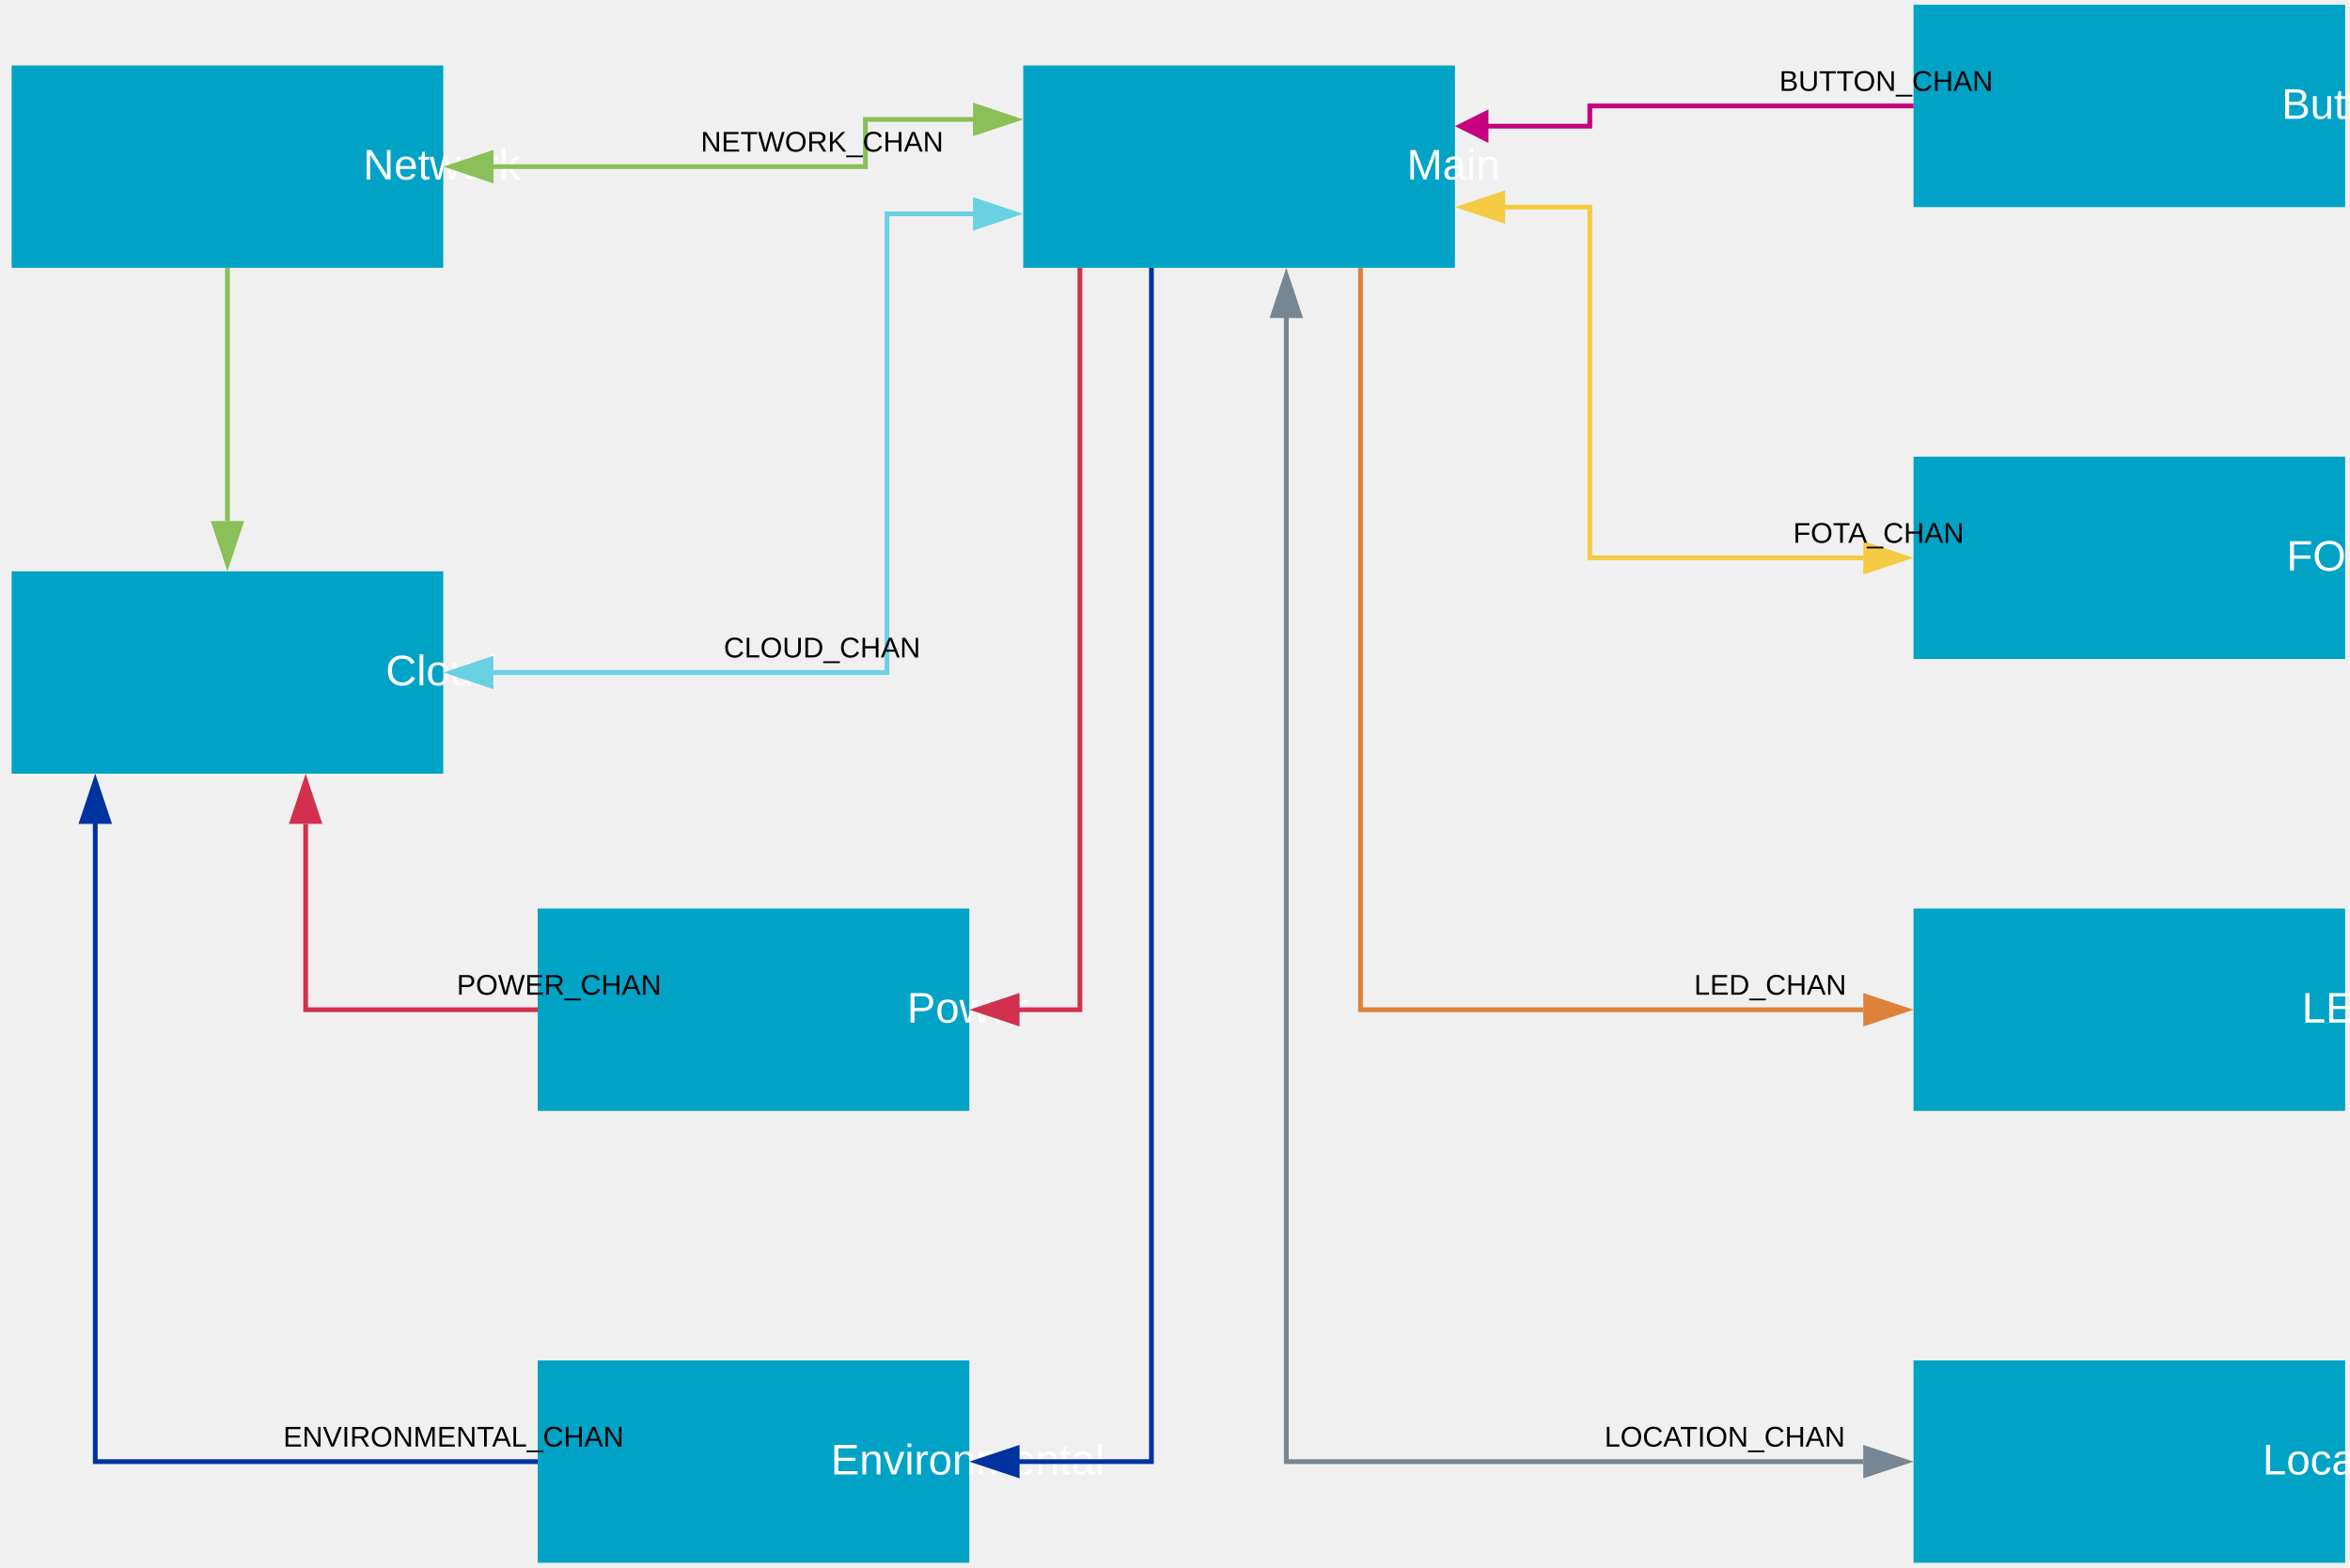
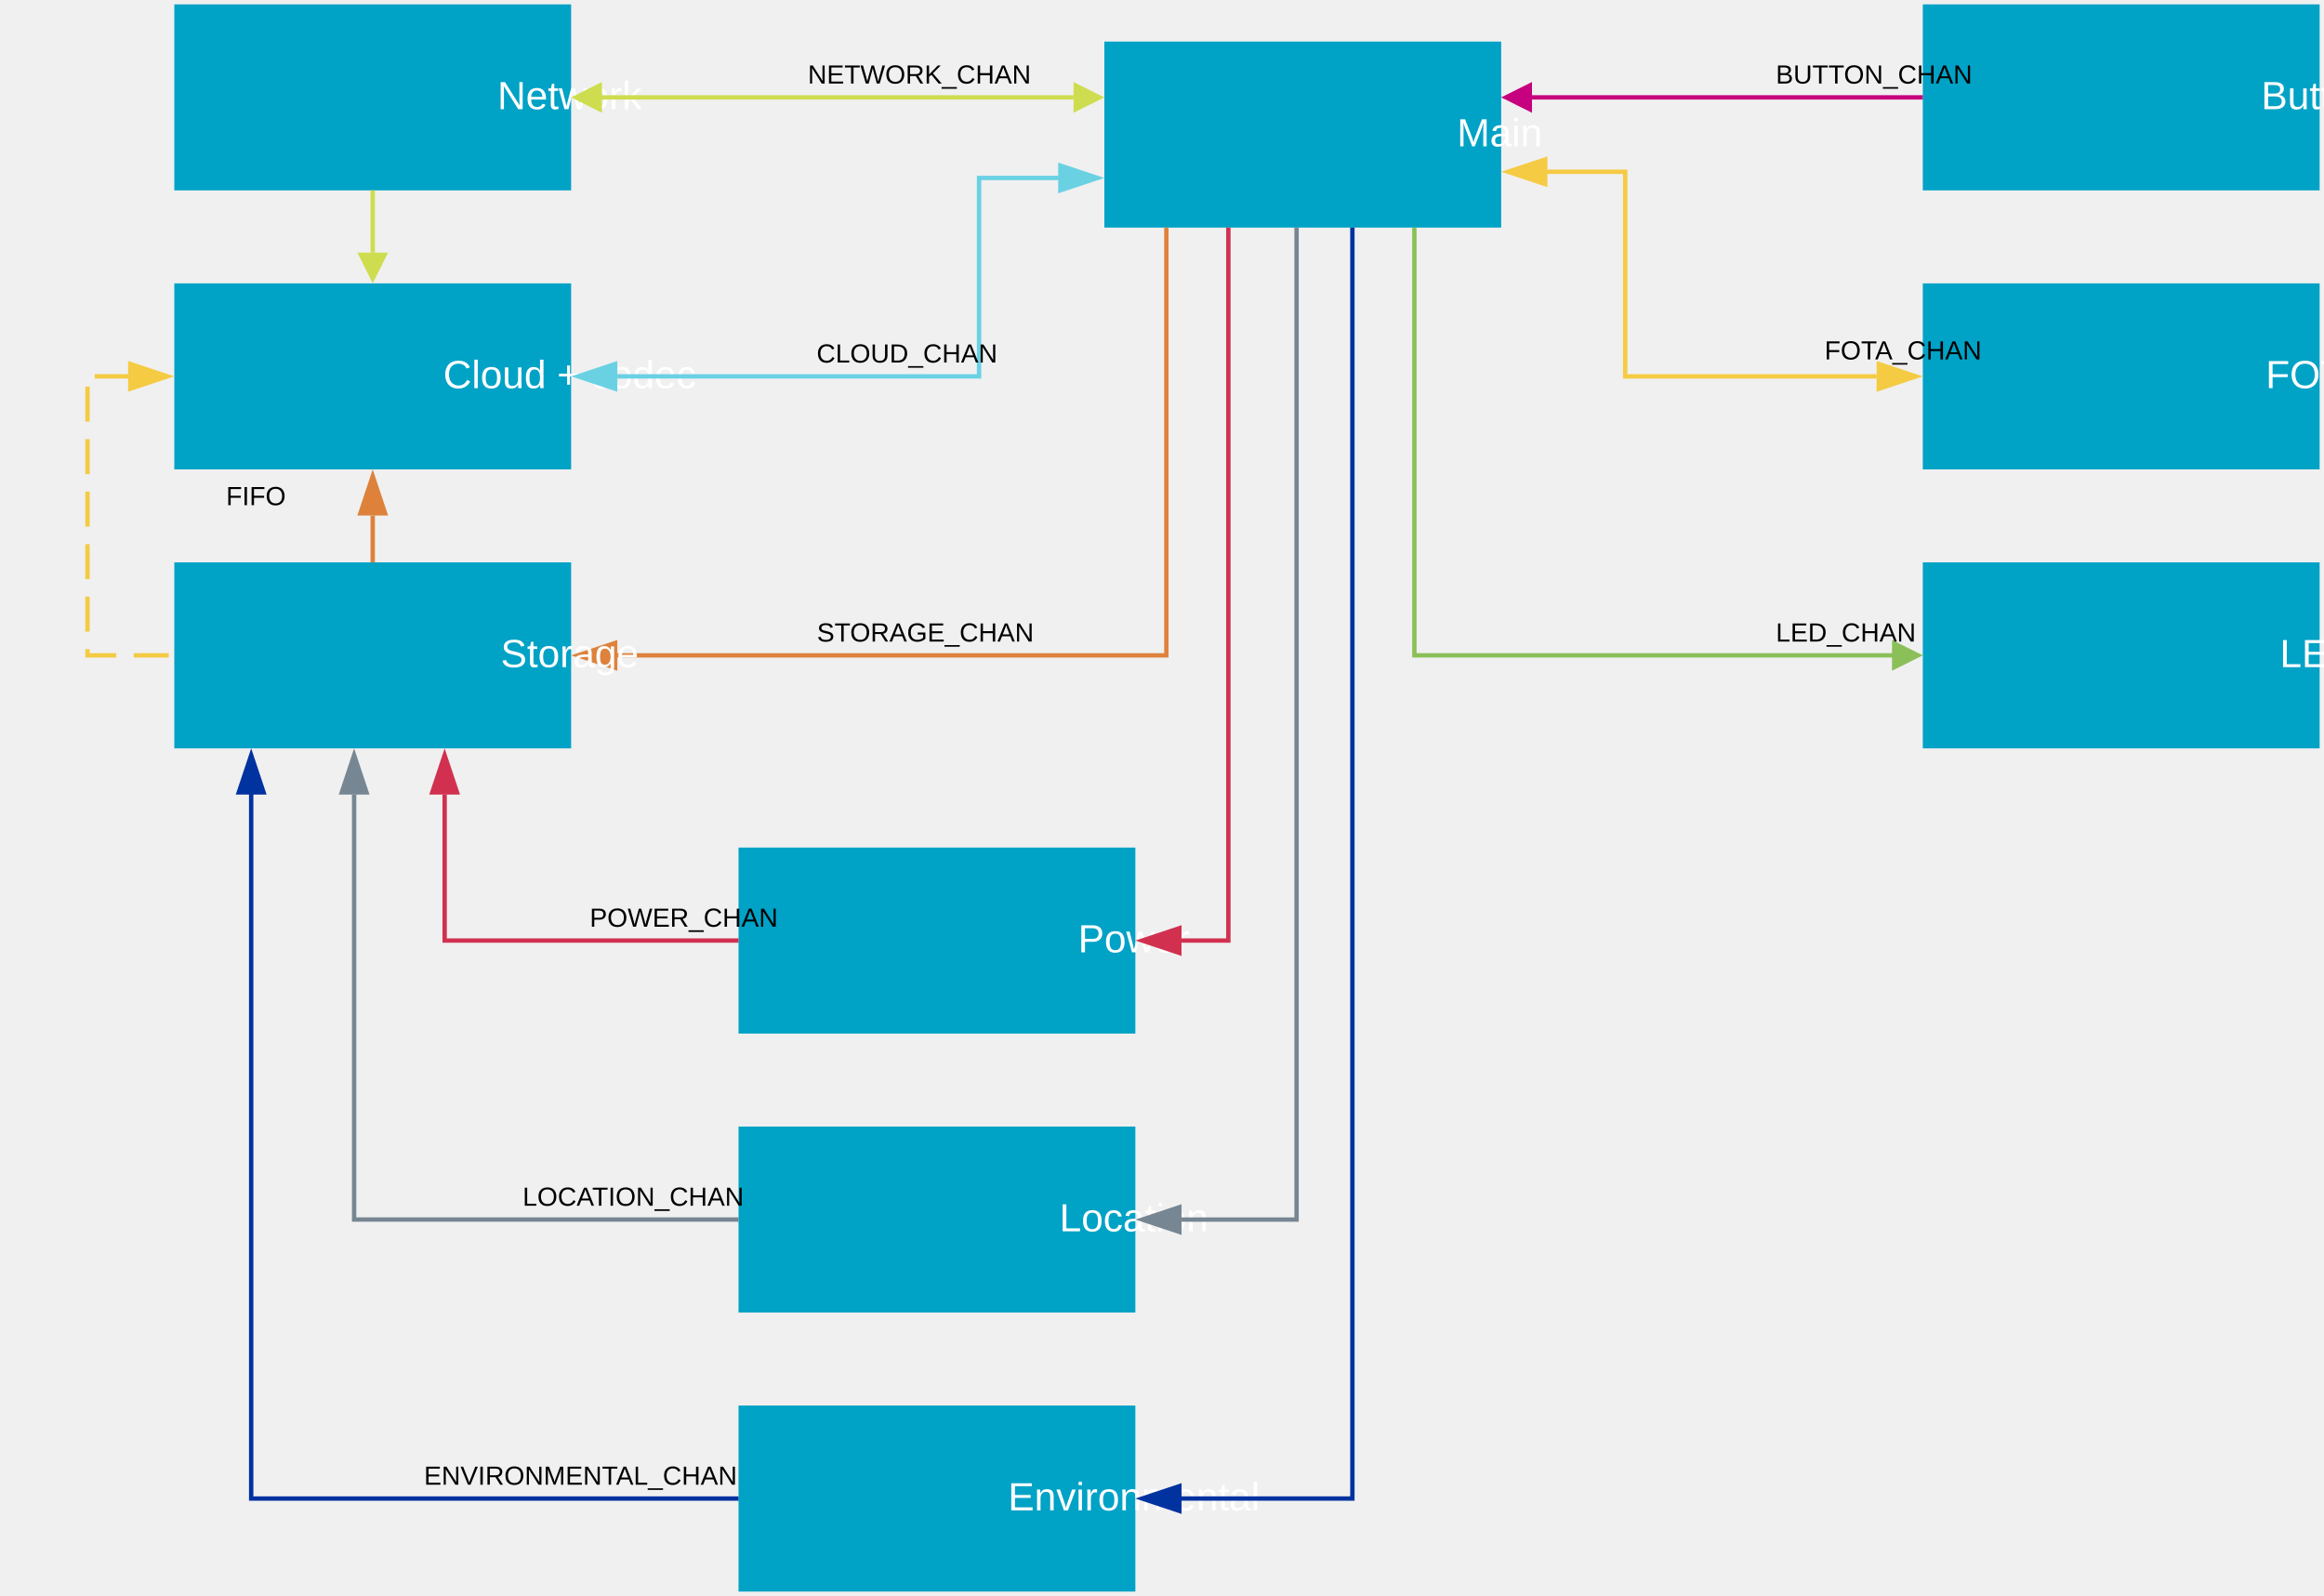
- <svg xmlns="http://www.w3.org/2000/svg" xmlns:ns1="http://schemas.microsoft.com/visio/2003/SVGExtensions/" xmlns:xlink="http://www.w3.org/1999/xlink" width="6.859in" height="4.575in" viewBox="0 0 493.819 329.402" xml:space="preserve" color-interpolation-filters="sRGB" class="st23">
+ <svg xmlns="http://www.w3.org/2000/svg" xmlns:ns1="http://schemas.microsoft.com/visio/2003/SVGExtensions/" xmlns:xlink="http://www.w3.org/1999/xlink" width="7.378in" height="5.067in" viewBox="0 0 531.236 364.835" xml:space="preserve" color-interpolation-filters="sRGB" class="st26">
  <ns1:documentProperties ns1:langID="1035" ns1:viewMarkup="false" />
  <style type="text/css">
	
		.st1 {fill:#00a2c6;stroke:none;stroke-width:1}
		.st2 {fill:#ffffff;font-family:Arial;font-size:0.75em}
- 		.st3 {marker-end:url(#mrkr13-36);marker-start:url(#mrkr13-34);stroke:#8bc058;stroke-linecap:butt;stroke-width:1}
+ 		.st3 {marker-start:url(#mrkr4-33);stroke:#8bc058;stroke-linecap:butt;stroke-width:1}
		.st4 {fill:#8bc058;fill-opacity:1;stroke:#8bc058;stroke-opacity:1;stroke-width:0.284}
- 		.st5 {marker-end:url(#mrkr13-45);marker-start:url(#mrkr13-43);stroke:#6ad1e3;stroke-linecap:butt;stroke-width:1}
+ 		.st5 {marker-end:url(#mrkr13-42);marker-start:url(#mrkr13-40);stroke:#6ad1e3;stroke-linecap:butt;stroke-width:1}
		.st6 {fill:#6ad1e3;fill-opacity:1;stroke:#6ad1e3;stroke-opacity:1;stroke-width:0.284}
- 		.st7 {marker-end:url(#mrkr13-36);stroke:#8bc058;stroke-linecap:butt;stroke-width:1}
- 		.st8 {marker-end:url(#mrkr13-56);stroke:#d1314f;stroke-linecap:butt;stroke-width:1}
- 		.st9 {fill:#d1314f;fill-opacity:1;stroke:#d1314f;stroke-opacity:1;stroke-width:0.284}
- 		.st10 {marker-start:url(#mrkr13-62);stroke:#d1314f;stroke-linecap:butt;stroke-width:1}
- 		.st11 {marker-start:url(#mrkr13-68);stroke:#0032a0;stroke-linecap:butt;stroke-width:1}
- 		.st12 {fill:#0032a0;fill-opacity:1;stroke:#0032a0;stroke-opacity:1;stroke-width:0.284}
- 		.st13 {marker-end:url(#mrkr13-82);marker-start:url(#mrkr13-80);stroke:#768692;stroke-linecap:butt;stroke-width:1}
- 		.st14 {fill:#768692;fill-opacity:1;stroke:#768692;stroke-opacity:1;stroke-width:0.284}
- 		.st15 {marker-end:url(#mrkr13-88);stroke:#de823b;stroke-linecap:butt;stroke-width:1}
- 		.st16 {fill:#de823b;fill-opacity:1;stroke:#de823b;stroke-opacity:1;stroke-width:0.284}
- 		.st17 {marker-end:url(#mrkr13-97);marker-start:url(#mrkr13-95);stroke:#f4cb43;stroke-linecap:butt;stroke-width:1}
- 		.st18 {fill:#f4cb43;fill-opacity:1;stroke:#f4cb43;stroke-opacity:1;stroke-width:0.284}
- 		.st19 {marker-start:url(#mrkr4-103);stroke:#c6007e;stroke-linecap:butt;stroke-width:1}
- 		.st20 {fill:#c6007e;fill-opacity:1;stroke:#c6007e;stroke-opacity:1;stroke-width:0.284}
- 		.st21 {fill:none;stroke:none;stroke-width:1}
- 		.st22 {fill:#000000;font-family:Arial;font-size:0.5em}
- 		.st23 {fill:none;fill-rule:evenodd;font-size:12px;overflow:visible;stroke-linecap:square;stroke-miterlimit:3}
+ 		.st7 {marker-end:url(#mrkr4-48);stroke:#cedd50;stroke-linecap:butt;stroke-width:1}
+ 		.st8 {fill:#cedd50;fill-opacity:1;stroke:#cedd50;stroke-opacity:1;stroke-width:0.284}
+ 		.st9 {marker-end:url(#mrkr13-54);stroke:#d1314f;stroke-linecap:butt;stroke-width:1}
+ 		.st10 {fill:#d1314f;fill-opacity:1;stroke:#d1314f;stroke-opacity:1;stroke-width:0.284}
+ 		.st11 {marker-start:url(#mrkr13-60);stroke:#d1314f;stroke-linecap:butt;stroke-width:1}
+ 		.st12 {marker-start:url(#mrkr13-66);stroke:#0032a0;stroke-linecap:butt;stroke-width:1}
+ 		.st13 {fill:#0032a0;fill-opacity:1;stroke:#0032a0;stroke-opacity:1;stroke-width:0.284}
+ 		.st14 {marker-end:url(#mrkr13-77);stroke:#768692;stroke-linecap:butt;stroke-width:1}
+ 		.st15 {fill:#768692;fill-opacity:1;stroke:#768692;stroke-opacity:1;stroke-width:0.284}
+ 		.st16 {marker-end:url(#mrkr13-83);stroke:#de823b;stroke-linecap:butt;stroke-width:1}
+ 		.st17 {fill:#de823b;fill-opacity:1;stroke:#de823b;stroke-opacity:1;stroke-width:0.284}
+ 		.st18 {marker-end:url(#mrkr13-92);marker-start:url(#mrkr13-90);stroke:#f4cb43;stroke-linecap:butt;stroke-width:1}
+ 		.st19 {fill:#f4cb43;fill-opacity:1;stroke:#f4cb43;stroke-opacity:1;stroke-width:0.284}
+ 		.st20 {marker-start:url(#mrkr4-98);stroke:#c6007e;stroke-linecap:butt;stroke-width:1}
+ 		.st21 {fill:#c6007e;fill-opacity:1;stroke:#c6007e;stroke-opacity:1;stroke-width:0.284}
+ 		.st22 {fill:none;stroke:none;stroke-width:1}
+ 		.st23 {fill:#000000;font-family:Arial;font-size:0.5em}
+ 		.st24 {marker-start:url(#mrkr13-90);stroke:#f4cb43;stroke-dasharray:8,4;stroke-linecap:butt;stroke-width:1}
+ 		.st25 {marker-end:url(#mrkr4-48);marker-start:url(#mrkr4-145);stroke:#cedd50;stroke-linecap:butt;stroke-width:1}
+ 		.st26 {fill:none;fill-rule:evenodd;font-size:12px;overflow:visible;stroke-linecap:square;stroke-miterlimit:3}
	
	</style>
  <defs id="Markers">
+     <g id="lend4">
+       <path d="M 2 1 L 0 0 L 2 -1 L 2 1 " style="stroke:none" />
+     </g>
+     <marker id="mrkr4-33" class="st4" ns1:arrowType="4" ns1:arrowSize="2" ns1:setback="6.68" refX="6.68" orient="auto" markerUnits="strokeWidth" overflow="visible">
+       <use xlink:href="#lend4" transform="scale(3.52) " />
+     </marker>
    <g id="lend13">
      <path d="M 3 1 L 0 0 L 3 -1 L 3 1 " style="stroke:none" />
    </g>
-     <marker id="mrkr13-34" class="st4" ns1:arrowType="13" ns1:arrowSize="2" ns1:setback="10.2" refX="10.2" orient="auto" markerUnits="strokeWidth" overflow="visible">
-       <use xlink:href="#lend13" transform="scale(3.52) " />
-     </marker>
-     <marker id="mrkr13-36" class="st4" ns1:arrowType="13" ns1:arrowSize="2" ns1:setback="10.56" refX="-10.56" orient="auto" markerUnits="strokeWidth" overflow="visible">
-       <use xlink:href="#lend13" transform="scale(-3.52,-3.52) " />
-     </marker>
-     <marker id="mrkr13-43" class="st6" ns1:arrowType="13" ns1:arrowSize="2" ns1:setback="10.2" refX="10.2" orient="auto" markerUnits="strokeWidth" overflow="visible">
-       <use xlink:href="#lend13" transform="scale(3.52) " />
-     </marker>
-     <marker id="mrkr13-45" class="st6" ns1:arrowType="13" ns1:arrowSize="2" ns1:setback="10.56" refX="-10.56" orient="auto" markerUnits="strokeWidth" overflow="visible">
-       <use xlink:href="#lend13" transform="scale(-3.52,-3.52) " />
-     </marker>
-     <marker id="mrkr13-56" class="st9" ns1:arrowType="13" ns1:arrowSize="2" ns1:setback="10.56" refX="-10.56" orient="auto" markerUnits="strokeWidth" overflow="visible">
-       <use xlink:href="#lend13" transform="scale(-3.52,-3.52) " />
-     </marker>
-     <marker id="mrkr13-62" class="st9" ns1:arrowType="13" ns1:arrowSize="2" ns1:setback="10.2" refX="10.2" orient="auto" markerUnits="strokeWidth" overflow="visible">
-       <use xlink:href="#lend13" transform="scale(3.52) " />
-     </marker>
-     <marker id="mrkr13-68" class="st12" ns1:arrowType="13" ns1:arrowSize="2" ns1:setback="10.2" refX="10.2" orient="auto" markerUnits="strokeWidth" overflow="visible">
-       <use xlink:href="#lend13" transform="scale(3.52) " />
-     </marker>
-     <marker id="mrkr13-80" class="st14" ns1:arrowType="13" ns1:arrowSize="2" ns1:setback="10.2" refX="10.2" orient="auto" markerUnits="strokeWidth" overflow="visible">
-       <use xlink:href="#lend13" transform="scale(3.52) " />
-     </marker>
-     <marker id="mrkr13-82" class="st14" ns1:arrowType="13" ns1:arrowSize="2" ns1:setback="10.56" refX="-10.56" orient="auto" markerUnits="strokeWidth" overflow="visible">
-       <use xlink:href="#lend13" transform="scale(-3.52,-3.52) " />
-     </marker>
-     <marker id="mrkr13-88" class="st16" ns1:arrowType="13" ns1:arrowSize="2" ns1:setback="10.56" refX="-10.56" orient="auto" markerUnits="strokeWidth" overflow="visible">
-       <use xlink:href="#lend13" transform="scale(-3.52,-3.52) " />
-     </marker>
-     <marker id="mrkr13-95" class="st18" ns1:arrowType="13" ns1:arrowSize="2" ns1:setback="10.2" refX="10.2" orient="auto" markerUnits="strokeWidth" overflow="visible">
-       <use xlink:href="#lend13" transform="scale(3.52) " />
-     </marker>
-     <marker id="mrkr13-97" class="st18" ns1:arrowType="13" ns1:arrowSize="2" ns1:setback="10.56" refX="-10.56" orient="auto" markerUnits="strokeWidth" overflow="visible">
-       <use xlink:href="#lend13" transform="scale(-3.52,-3.52) " />
-     </marker>
-     <g id="lend4">
-       <path d="M 2 1 L 0 0 L 2 -1 L 2 1 " style="stroke:none" />
-     </g>
-     <marker id="mrkr4-103" class="st20" ns1:arrowType="4" ns1:arrowSize="2" ns1:setback="6.68" refX="6.68" orient="auto" markerUnits="strokeWidth" overflow="visible">
+     <marker id="mrkr13-40" class="st6" ns1:arrowType="13" ns1:arrowSize="2" ns1:setback="10.2" refX="10.2" orient="auto" markerUnits="strokeWidth" overflow="visible">
+       <use xlink:href="#lend13" transform="scale(3.52) " />
+     </marker>
+     <marker id="mrkr13-42" class="st6" ns1:arrowType="13" ns1:arrowSize="2" ns1:setback="10.56" refX="-10.56" orient="auto" markerUnits="strokeWidth" overflow="visible">
+       <use xlink:href="#lend13" transform="scale(-3.52,-3.52) " />
+     </marker>
+     <marker id="mrkr4-48" class="st8" ns1:arrowType="4" ns1:arrowSize="2" ns1:setback="7.04" refX="-7.04" orient="auto" markerUnits="strokeWidth" overflow="visible">
+       <use xlink:href="#lend4" transform="scale(-3.52,-3.52) " />
+     </marker>
+     <marker id="mrkr13-54" class="st10" ns1:arrowType="13" ns1:arrowSize="2" ns1:setback="10.56" refX="-10.56" orient="auto" markerUnits="strokeWidth" overflow="visible">
+       <use xlink:href="#lend13" transform="scale(-3.52,-3.52) " />
+     </marker>
+     <marker id="mrkr13-60" class="st10" ns1:arrowType="13" ns1:arrowSize="2" ns1:setback="10.2" refX="10.2" orient="auto" markerUnits="strokeWidth" overflow="visible">
+       <use xlink:href="#lend13" transform="scale(3.52) " />
+     </marker>
+     <marker id="mrkr13-66" class="st13" ns1:arrowType="13" ns1:arrowSize="2" ns1:setback="10.2" refX="10.2" orient="auto" markerUnits="strokeWidth" overflow="visible">
+       <use xlink:href="#lend13" transform="scale(3.52) " />
+     </marker>
+     <marker id="mrkr13-77" class="st15" ns1:arrowType="13" ns1:arrowSize="2" ns1:setback="10.56" refX="-10.56" orient="auto" markerUnits="strokeWidth" overflow="visible">
+       <use xlink:href="#lend13" transform="scale(-3.52,-3.52) " />
+     </marker>
+     <marker id="mrkr13-83" class="st17" ns1:arrowType="13" ns1:arrowSize="2" ns1:setback="10.56" refX="-10.56" orient="auto" markerUnits="strokeWidth" overflow="visible">
+       <use xlink:href="#lend13" transform="scale(-3.52,-3.52) " />
+     </marker>
+     <marker id="mrkr13-90" class="st19" ns1:arrowType="13" ns1:arrowSize="2" ns1:setback="10.2" refX="10.2" orient="auto" markerUnits="strokeWidth" overflow="visible">
+       <use xlink:href="#lend13" transform="scale(3.52) " />
+     </marker>
+     <marker id="mrkr13-92" class="st19" ns1:arrowType="13" ns1:arrowSize="2" ns1:setback="10.56" refX="-10.56" orient="auto" markerUnits="strokeWidth" overflow="visible">
+       <use xlink:href="#lend13" transform="scale(-3.52,-3.52) " />
+     </marker>
+     <marker id="mrkr4-98" class="st21" ns1:arrowType="4" ns1:arrowSize="2" ns1:setback="6.68" refX="6.68" orient="auto" markerUnits="strokeWidth" overflow="visible">
+       <use xlink:href="#lend4" transform="scale(3.52) " />
+     </marker>
+     <marker id="mrkr4-145" class="st8" ns1:arrowType="4" ns1:arrowSize="2" ns1:setback="6.68" refX="6.68" orient="auto" markerUnits="strokeWidth" overflow="visible">
      <use xlink:href="#lend4" transform="scale(3.52) " />
    </marker>
  </defs>
  <g ns1:mID="0" ns1:index="1" ns1:groupContext="foregroundPage">
    <ns1:pageProperties ns1:drawingScale="0.0393701" ns1:pageScale="0.0393701" ns1:drawingUnits="24" ns1:shadowOffsetX="8.50394" ns1:shadowOffsetY="-8.50394" />
    <ns1:layer ns1:name="Connector" ns1:index="0" />
-     <g id="shape200-1" ns1:mID="200" ns1:groupContext="shape" transform="translate(215.024,-273.126)">
-       <ns1:textBlock ns1:margins="rect(4,4,4,4)" />
-       <ns1:textRect cx="45.354" cy="308.142" width="90.71" height="42.52" />
-       <rect x="0" y="286.882" width="90.709" height="42.52" class="st1" />
-       <text x="35.6" y="310.84" class="st2" ns1:langID="1044">
+     <g id="shape200-1" ns1:mID="200" ns1:groupContext="shape" transform="translate(252.441,-312.811)">
+       <ns1:textBlock ns1:margins="rect(4,4,4,4)" />
+       <ns1:textRect cx="45.354" cy="343.575" width="90.71" height="42.52" />
+       <rect x="0" y="322.315" width="90.709" height="42.52" class="st1" />
+       <text x="35.6" y="346.27" class="st2" ns1:langID="1044">
        <ns1:paragraph ns1:horizAlign="1" ns1:bulletSize="0.166667" />
        <ns1:tabList />Main</text>
    </g>
-     <g id="shape234-4" ns1:mID="234" ns1:groupContext="shape" transform="translate(402.11,-285.882)">
-       <ns1:textBlock ns1:margins="rect(4,4,4,4)" />
-       <ns1:textRect cx="45.354" cy="308.142" width="90.71" height="42.52" />
-       <rect x="0" y="286.882" width="90.709" height="42.52" class="st1" />
-       <text x="32.34" y="310.84" class="st2" ns1:langID="1044">
+     <g id="shape234-4" ns1:mID="234" ns1:groupContext="shape" transform="translate(439.528,-321.315)">
+       <ns1:textBlock ns1:margins="rect(4,4,4,4)" />
+       <ns1:textRect cx="45.354" cy="343.575" width="90.71" height="42.52" />
+       <rect x="0" y="322.315" width="90.709" height="42.52" class="st1" />
+       <text x="32.34" y="346.27" class="st2" ns1:langID="1044">
        <ns1:paragraph ns1:horizAlign="1" ns1:bulletSize="0.166667" />
        <ns1:tabList />Button</text>
    </g>
-     <g id="shape236-7" ns1:mID="236" ns1:groupContext="shape" transform="translate(402.11,-190.921)">
-       <ns1:textBlock ns1:margins="rect(4,4,4,4)" />
-       <ns1:textRect cx="45.354" cy="308.142" width="90.71" height="42.52" />
-       <rect x="0" y="286.882" width="90.709" height="42.52" class="st1" />
-       <text x="33.36" y="310.84" class="st2" ns1:langID="1044">
+     <g id="shape236-7" ns1:mID="236" ns1:groupContext="shape" transform="translate(439.528,-257.535)">
+       <ns1:textBlock ns1:margins="rect(4,4,4,4)" />
+       <ns1:textRect cx="45.354" cy="343.575" width="90.71" height="42.52" />
+       <rect x="0" y="322.315" width="90.709" height="42.52" class="st1" />
+       <text x="33.36" y="346.27" class="st2" ns1:langID="1044">
        <ns1:paragraph ns1:horizAlign="1" ns1:bulletSize="0.166667" />
        <ns1:tabList />FOTA</text>
    </g>
-     <g id="shape237-10" ns1:mID="237" ns1:groupContext="shape" transform="translate(402.11,-95.9606)">
-       <ns1:textBlock ns1:margins="rect(4,4,4,4)" />
-       <ns1:textRect cx="45.354" cy="308.142" width="90.71" height="42.52" />
-       <rect x="0" y="286.882" width="90.709" height="42.52" class="st1" />
-       <text x="36.6" y="310.84" class="st2" ns1:langID="1044">
+     <g id="shape237-10" ns1:mID="237" ns1:groupContext="shape" transform="translate(439.528,-193.756)">
+       <ns1:textBlock ns1:margins="rect(4,4,4,4)" />
+       <ns1:textRect cx="45.354" cy="343.575" width="90.71" height="42.52" />
+       <rect x="0" y="322.315" width="90.709" height="42.52" class="st1" />
+       <text x="36.6" y="346.27" class="st2" ns1:langID="1044">
        <ns1:paragraph ns1:horizAlign="1" ns1:bulletSize="0.166667" />
        <ns1:tabList />LED</text>
    </g>
-     <g id="shape238-13" ns1:mID="238" ns1:groupContext="shape" transform="translate(402.11,-1)">
-       <ns1:textBlock ns1:margins="rect(4,4,4,4)" />
-       <ns1:textRect cx="45.354" cy="308.142" width="90.71" height="42.52" />
-       <rect x="0" y="286.882" width="90.709" height="42.52" class="st1" />
-       <text x="28.34" y="310.84" class="st2" ns1:langID="1044">
+     <g id="shape238-13" ns1:mID="238" ns1:groupContext="shape" transform="translate(168.819,-64.7795)">
+       <ns1:textBlock ns1:margins="rect(4,4,4,4)" />
+       <ns1:textRect cx="45.354" cy="343.575" width="90.71" height="42.52" />
+       <rect x="0" y="322.315" width="90.709" height="42.52" class="st1" />
+       <text x="28.34" y="346.27" class="st2" ns1:langID="1044">
        <ns1:paragraph ns1:horizAlign="1" ns1:bulletSize="0.166667" />
        <ns1:tabList />Location</text>
    </g>
-     <g id="shape239-16" ns1:mID="239" ns1:groupContext="shape" transform="translate(112.976,-95.9606)">
-       <ns1:textBlock ns1:margins="rect(4,4,4,4)" />
-       <ns1:textRect cx="45.354" cy="308.142" width="90.71" height="42.52" />
-       <rect x="0" y="286.882" width="90.709" height="42.52" class="st1" />
-       <text x="32.6" y="310.84" class="st2" ns1:langID="1044">
+     <g id="shape239-16" ns1:mID="239" ns1:groupContext="shape" transform="translate(168.819,-128.559)">
+       <ns1:textBlock ns1:margins="rect(4,4,4,4)" />
+       <ns1:textRect cx="45.354" cy="343.575" width="90.71" height="42.52" />
+       <rect x="0" y="322.315" width="90.709" height="42.52" class="st1" />
+       <text x="32.6" y="346.27" class="st2" ns1:langID="1044">
        <ns1:paragraph ns1:horizAlign="1" ns1:bulletSize="0.166667" />
        <ns1:tabList />Power</text>
    </g>
-     <g id="shape240-19" ns1:mID="240" ns1:groupContext="shape" transform="translate(112.976,-1)">
-       <ns1:textBlock ns1:margins="rect(4,4,4,4)" />
-       <ns1:textRect cx="45.354" cy="308.142" width="90.71" height="42.52" />
-       <rect x="0" y="286.882" width="90.709" height="42.52" class="st1" />
-       <text x="16.59" y="310.84" class="st2" ns1:langID="1044">
+     <g id="shape240-19" ns1:mID="240" ns1:groupContext="shape" transform="translate(168.819,-1)">
+       <ns1:textBlock ns1:margins="rect(4,4,4,4)" />
+       <ns1:textRect cx="45.354" cy="343.575" width="90.71" height="42.52" />
+       <rect x="0" y="322.315" width="90.709" height="42.52" class="st1" />
+       <text x="16.59" y="346.27" class="st2" ns1:langID="1044">
        <ns1:paragraph ns1:horizAlign="1" ns1:bulletSize="0.166667" />
        <ns1:tabList />Environmental</text>
    </g>
-     <g id="shape241-22" ns1:mID="241" ns1:groupContext="shape" transform="translate(2.4252,-166.827)">
-       <ns1:textBlock ns1:margins="rect(4,4,4,4)" />
-       <ns1:textRect cx="45.354" cy="308.142" width="90.71" height="42.52" />
-       <rect x="0" y="286.882" width="90.709" height="42.52" class="st1" />
-       <text x="33.6" y="310.84" class="st2" ns1:langID="1044">
-         <ns1:paragraph ns1:horizAlign="1" ns1:bulletSize="0.166667" />
-         <ns1:tabList />Cloud</text>
-     </g>
-     <g id="shape242-25" ns1:mID="242" ns1:groupContext="shape" transform="translate(2.4252,-273.126)">
-       <ns1:textBlock ns1:margins="rect(4,4,4,4)" />
-       <ns1:textRect cx="45.354" cy="308.142" width="90.71" height="42.52" />
-       <rect x="0" y="286.882" width="90.709" height="42.52" class="st1" />
-       <text x="28.85" y="310.84" class="st2" ns1:langID="1044">
+     <g id="shape241-22" ns1:mID="241" ns1:groupContext="shape" transform="translate(39.8425,-257.535)">
+       <ns1:textBlock ns1:margins="rect(4,4,4,4)" />
+       <ns1:textRect cx="45.354" cy="343.575" width="90.71" height="42.52" />
+       <rect x="0" y="322.315" width="90.709" height="42.52" class="st1" />
+       <text x="16.46" y="346.27" class="st2" ns1:langID="1044">
+         <ns1:paragraph ns1:horizAlign="1" ns1:bulletSize="0.166667" />
+         <ns1:tabList />Cloud + codec</text>
+     </g>
+     <g id="shape242-25" ns1:mID="242" ns1:groupContext="shape" transform="translate(39.8425,-321.315)">
+       <ns1:textBlock ns1:margins="rect(4,4,4,4)" />
+       <ns1:textRect cx="45.354" cy="343.575" width="90.71" height="42.52" />
+       <rect x="0" y="322.315" width="90.709" height="42.52" class="st1" />
+       <text x="28.85" y="346.27" class="st2" ns1:langID="1044">
        <ns1:paragraph ns1:horizAlign="1" ns1:bulletSize="0.166667" />
        <ns1:tabList />Network</text>
    </g>
-     <g id="shape262-28" ns1:mID="262" ns1:groupContext="shape" ns1:layerMember="0" transform="translate(215.024,-306.433)">
-       <path d="M-10.2 331.53 L-10.56 331.53 L-33.17 331.53 L-33.17 341.45 L-111.33 341.45" class="st3" />
-     </g>
-     <g id="shape264-37" ns1:mID="264" ns1:groupContext="shape" ns1:layerMember="0" transform="translate(215.024,-284.465)">
-       <path d="M-10.2 329.4 L-10.56 329.4 L-28.64 329.4 L-28.64 425.78 L-111.33 425.78" class="st5" />
-     </g>
-     <g id="shape266-46" ns1:mID="266" ns1:groupContext="shape" ns1:layerMember="0" transform="translate(40.6929,-273.126)">
-       <path d="M7.09 329.4 L7.09 382.62" class="st7" />
-     </g>
-     <g id="shape267-51" ns1:mID="267" ns1:groupContext="shape" ns1:layerMember="0" transform="translate(112.976,-117.22)">
-       <path d="M0 329.4 L-48.76 329.4 L-48.76 290.36" class="st8" />
-     </g>
-     <g id="shape268-57" ns1:mID="268" ns1:groupContext="shape" ns1:layerMember="0" transform="translate(203.685,-117.22)">
-       <path d="M10.2 329.4 L10.56 329.4 L23.24 329.4 L23.24 173.5" class="st10" />
-     </g>
-     <g id="shape272-63" ns1:mID="272" ns1:groupContext="shape" ns1:layerMember="0" transform="translate(20,-166.827)">
-       <path d="M0 339.6 L0 339.96 L0 473.97 L92.98 473.97" class="st11" />
-     </g>
-     <g id="shape273-69" ns1:mID="273" ns1:groupContext="shape" ns1:layerMember="0" transform="translate(203.685,-22.2598)">
-       <path d="M10.2 329.4 L10.56 329.4 L38.27 329.4 L38.27 78.54" class="st11" />
-     </g>
-     <g id="shape274-74" ns1:mID="274" ns1:groupContext="shape" ns1:layerMember="0" transform="translate(270.299,-273.126)">
-       <path d="M0 339.6 L0 339.96 L0 580.27 L121.25 580.27" class="st13" />
-     </g>
-     <g id="shape275-83" ns1:mID="275" ns1:groupContext="shape" ns1:layerMember="0" transform="translate(285.89,-273.126)">
-       <path d="M0 329.4 L0 485.31 L105.66 485.31" class="st15" />
-     </g>
-     <g id="shape276-89" ns1:mID="276" ns1:groupContext="shape" ns1:layerMember="0" transform="translate(305.732,-285.882)">
-       <path d="M10.2 329.4 L10.56 329.4 L28.35 329.4 L28.35 403.1 L85.82 403.1" class="st17" />
-     </g>
-     <g id="shape277-98" ns1:mID="277" ns1:groupContext="shape" ns1:layerMember="0" transform="translate(305.732,-297.929)">
-       <path d="M6.68 324.44 L7.04 324.44 L28.35 324.44 L28.35 320.19 L96.38 320.19" class="st19" />
-     </g>
-     <g id="shape278-104" ns1:mID="278" ns1:groupContext="shape" transform="translate(112.976,-294.386)">
-       <ns1:textBlock ns1:margins="rect(4,4,4,4)" ns1:tabSpace="42.5197" />
-       <ns1:textRect cx="29.764" cy="324.441" width="59.53" height="9.921" />
-       <rect x="0" y="319.48" width="59.528" height="9.921" class="st21" />
-       <text x="4.26" y="326.24" class="st22" ns1:langID="1044">
+     <g id="shape262-28" ns1:mID="262" ns1:groupContext="shape" ns1:layerMember="0" transform="translate(439.528,-215.016)">
+       <path d="M-6.68 364.83 L-7.04 364.83 L-116.22 364.83 L-116.22 267.04" class="st3" />
+     </g>
+     <g id="shape264-34" ns1:mID="264" ns1:groupContext="shape" ns1:layerMember="0" transform="translate(252.441,-324.15)">
+       <path d="M-10.2 364.83 L-10.56 364.83 L-28.64 364.83 L-28.64 410.19 L-111.33 410.19" class="st5" />
+     </g>
+     <g id="shape266-43" ns1:mID="266" ns1:groupContext="shape" ns1:layerMember="0" transform="translate(78.1102,-321.315)">
+       <path d="M7.09 364.83 L7.09 379.05" class="st7" />
+     </g>
+     <g id="shape267-49" ns1:mID="267" ns1:groupContext="shape" ns1:layerMember="0" transform="translate(168.819,-149.819)">
+       <path d="M0 364.83 L-67.18 364.83 L-67.18 331.46" class="st9" />
+     </g>
+     <g id="shape268-55" ns1:mID="268" ns1:groupContext="shape" ns1:layerMember="0" transform="translate(259.528,-149.819)">
+       <path d="M10.2 364.83 L10.56 364.83 L21.26 364.83 L21.26 201.84" class="st11" />
+     </g>
+     <g id="shape272-61" ns1:mID="272" ns1:groupContext="shape" ns1:layerMember="0" transform="translate(57.4173,-193.756)">
+       <path d="M0 375.03 L0 375.39 L0 536.33 L111.4 536.33" class="st12" />
+     </g>
+     <g id="shape273-67" ns1:mID="273" ns1:groupContext="shape" ns1:layerMember="0" transform="translate(259.528,-22.2598)">
+       <path d="M10.2 364.83 L10.56 364.83 L49.61 364.83 L49.61 74.28" class="st12" />
+     </g>
+     <g id="shape274-72" ns1:mID="274" ns1:groupContext="shape" ns1:layerMember="0" transform="translate(296.378,-312.811)">
+       <path d="M0 364.83 L0 591.61 L-26.29 591.61" class="st14" />
+     </g>
+     <g id="shape275-78" ns1:mID="275" ns1:groupContext="shape" ns1:layerMember="0" transform="translate(266.614,-312.811)">
+       <path d="M0 364.83 L0 462.63 L-125.5 462.63" class="st16" />
+     </g>
+     <g id="shape276-84" ns1:mID="276" ns1:groupContext="shape" ns1:layerMember="0" transform="translate(343.15,-325.567)">
+       <path d="M10.2 364.83 L10.56 364.83 L28.35 364.83 L28.35 411.61 L85.82 411.61" class="st18" />
+     </g>
+     <g id="shape277-93" ns1:mID="277" ns1:groupContext="shape" ns1:layerMember="0" transform="translate(343.15,-349.661)">
+       <path d="M6.68 371.92 L7.04 371.92 L96.38 371.92" class="st20" />
+     </g>
+     <g id="shape278-99" ns1:mID="278" ns1:groupContext="shape" transform="translate(150.394,-342.575)">
+       <ns1:textBlock ns1:margins="rect(4,4,4,4)" ns1:tabSpace="42.5197" />
+       <ns1:textRect cx="29.764" cy="359.874" width="59.53" height="9.921" />
+       <rect x="0" y="354.913" width="59.528" height="9.921" class="st22" />
+       <text x="4.26" y="361.67" class="st23" ns1:langID="1044">
        <ns1:paragraph ns1:horizAlign="1" />
        <ns1:tabList />NETWORK_CHAN</text>
    </g>
-     <g id="shape283-107" ns1:mID="283" ns1:groupContext="shape" transform="translate(112.976,-188.087)">
-       <ns1:textBlock ns1:margins="rect(4,4,4,4)" ns1:tabSpace="42.5197" />
-       <ns1:textRect cx="29.764" cy="324.441" width="59.53" height="9.921" />
-       <rect x="0" y="319.48" width="59.528" height="9.921" class="st21" />
-       <text x="9.09" y="326.24" class="st22" ns1:langID="1044">
+     <g id="shape283-102" ns1:mID="283" ns1:groupContext="shape" transform="translate(147.559,-278.795)">
+       <ns1:textBlock ns1:margins="rect(4,4,4,4)" ns1:tabSpace="42.5197" />
+       <ns1:textRect cx="29.764" cy="359.874" width="59.53" height="9.921" />
+       <rect x="0" y="354.913" width="59.528" height="9.921" class="st22" />
+       <text x="9.09" y="361.67" class="st23" ns1:langID="1044">
        <ns1:paragraph ns1:horizAlign="1" />
        <ns1:tabList />CLOUD_CHAN</text>
    </g>
-     <g id="shape284-110" ns1:mID="284" ns1:groupContext="shape" transform="translate(57.7008,-117.22)">
-       <ns1:textBlock ns1:margins="rect(4,4,4,4)" ns1:tabSpace="42.5197" />
-       <ns1:textRect cx="29.764" cy="324.441" width="59.53" height="9.921" />
-       <rect x="0" y="319.48" width="59.528" height="9.921" class="st21" />
-       <text x="8.26" y="326.24" class="st22" ns1:langID="1044">
+     <g id="shape284-105" ns1:mID="284" ns1:groupContext="shape" transform="translate(96.5354,-149.819)">
+       <ns1:textBlock ns1:margins="rect(4,4,4,4)" ns1:tabSpace="42.5197" />
+       <ns1:textRect cx="29.764" cy="359.874" width="59.53" height="9.921" />
+       <rect x="0" y="354.913" width="59.528" height="9.921" class="st22" />
+       <text x="8.26" y="361.67" class="st23" ns1:langID="1044">
        <ns1:paragraph ns1:horizAlign="1" />
        <ns1:tabList />POWER_CHAN</text>
    </g>
-     <g id="shape285-113" ns1:mID="285" ns1:groupContext="shape" transform="translate(23.685,-22.2598)">
-       <ns1:textBlock ns1:margins="rect(4,4,4,4)" ns1:tabSpace="42.5197" />
-       <ns1:textRect cx="41.811" cy="324.441" width="83.63" height="9.921" />
-       <rect x="0" y="319.48" width="83.622" height="9.921" class="st21" />
-       <text x="5.81" y="326.24" class="st22" ns1:langID="1044">
+     <g id="shape285-108" ns1:mID="285" ns1:groupContext="shape" transform="translate(61.1024,-22.2598)">
+       <ns1:textBlock ns1:margins="rect(4,4,4,4)" ns1:tabSpace="42.5197" />
+       <ns1:textRect cx="41.811" cy="359.874" width="83.63" height="9.921" />
+       <rect x="0" y="354.913" width="83.622" height="9.921" class="st22" />
+       <text x="5.81" y="361.67" class="st23" ns1:langID="1044">
        <ns1:paragraph ns1:horizAlign="1" />
        <ns1:tabList />ENVIRONMENTAL_CHAN</text>
    </g>
-     <g id="shape287-116" ns1:mID="287" ns1:groupContext="shape" transform="translate(302.898,-22.2598)">
-       <ns1:textBlock ns1:margins="rect(4,4,4,4)" ns1:tabSpace="42.5197" />
-       <ns1:textRect cx="29.764" cy="324.441" width="59.53" height="9.921" />
-       <rect x="0" y="319.48" width="59.528" height="9.921" class="st21" />
-       <text x="4.26" y="326.24" class="st22" ns1:langID="1044">
+     <g id="shape287-111" ns1:mID="287" ns1:groupContext="shape" transform="translate(85.1969,-86.0394)">
+       <ns1:textBlock ns1:margins="rect(4,4,4,4)" ns1:tabSpace="42.5197" />
+       <ns1:textRect cx="29.764" cy="359.874" width="59.53" height="9.921" />
+       <rect x="0" y="354.913" width="59.528" height="9.921" class="st22" />
+       <text x="4.26" y="361.67" class="st23" ns1:langID="1044">
        <ns1:paragraph ns1:horizAlign="1" />
        <ns1:tabList />LOCATION_CHAN</text>
    </g>
-     <g id="shape288-119" ns1:mID="288" ns1:groupContext="shape" transform="translate(319.906,-117.22)">
-       <ns1:textBlock ns1:margins="rect(4,4,4,4)" ns1:tabSpace="42.5197" />
-       <ns1:textRect cx="22.083" cy="324.441" width="44.17" height="9.921" />
-       <rect x="0" y="319.48" width="44.167" height="9.921" class="st21" />
-       <text x="6.08" y="326.24" class="st22" ns1:langID="1044">
+     <g id="shape288-114" ns1:mID="288" ns1:groupContext="shape" transform="translate(369.849,-215.016)">
+       <ns1:textBlock ns1:margins="rect(4,4,4,4)" ns1:tabSpace="42.5197" />
+       <ns1:textRect cx="22.083" cy="359.874" width="44.17" height="9.921" />
+       <rect x="0" y="354.913" width="44.167" height="9.921" class="st22" />
+       <text x="6.08" y="361.67" class="st23" ns1:langID="1044">
        <ns1:paragraph ns1:horizAlign="1" />
        <ns1:tabList />LED_CHAN</text>
    </g>
-     <g id="shape289-122" ns1:mID="289" ns1:groupContext="shape" transform="translate(339.193,-212.181)">
-       <ns1:textBlock ns1:margins="rect(4,4,4,4)" ns1:tabSpace="42.5197" />
-       <ns1:textRect cx="25.79" cy="324.441" width="51.58" height="9.921" />
-       <rect x="0" y="319.48" width="51.579" height="9.921" class="st21" />
-       <text x="7.62" y="326.24" class="st22" ns1:langID="1044">
+     <g id="shape289-117" ns1:mID="289" ns1:groupContext="shape" transform="translate(379.445,-279.504)">
+       <ns1:textBlock ns1:margins="rect(4,4,4,4)" ns1:tabSpace="42.5197" />
+       <ns1:textRect cx="25.79" cy="359.874" width="51.58" height="9.921" />
+       <rect x="0" y="354.913" width="51.579" height="9.921" class="st22" />
+       <text x="7.62" y="361.67" class="st23" ns1:langID="1044">
        <ns1:paragraph ns1:horizAlign="1" />
        <ns1:tabList />FOTA_CHAN</text>
    </g>
-     <g id="shape290-125" ns1:mID="290" ns1:groupContext="shape" transform="translate(336.636,-307.142)">
-       <ns1:textBlock ns1:margins="rect(4,4,4,4)" ns1:tabSpace="42.5197" />
-       <ns1:textRect cx="29.764" cy="324.441" width="59.53" height="9.921" />
-       <rect x="0" y="319.48" width="59.528" height="9.921" class="st21" />
-       <text x="7.26" y="326.24" class="st22" ns1:langID="1044">
+     <g id="shape290-120" ns1:mID="290" ns1:groupContext="shape" transform="translate(368.661,-342.575)">
+       <ns1:textBlock ns1:margins="rect(4,4,4,4)" ns1:tabSpace="42.5197" />
+       <ns1:textRect cx="29.764" cy="359.874" width="59.53" height="9.921" />
+       <rect x="0" y="354.913" width="59.528" height="9.921" class="st22" />
+       <text x="7.26" y="361.67" class="st23" ns1:langID="1044">
        <ns1:paragraph ns1:horizAlign="1" />
        <ns1:tabList />BUTTON_CHAN</text>
+     </g>
+     <g id="shape291-123" ns1:mID="291" ns1:groupContext="shape" transform="translate(39.8425,-193.756)">
+       <ns1:textBlock ns1:margins="rect(4,4,4,4)" />
+       <ns1:textRect cx="45.354" cy="343.575" width="90.71" height="42.52" />
+       <rect x="0" y="322.315" width="90.709" height="42.52" class="st1" />
+       <text x="29.59" y="346.27" class="st2" ns1:langID="1044">
+         <ns1:paragraph ns1:horizAlign="1" ns1:bulletSize="0.166667" />
+         <ns1:tabList />Storage</text>
+     </g>
+     <g id="shape292-126" ns1:mID="292" ns1:groupContext="shape" ns1:layerMember="0" transform="translate(32.7559,-278.795)">
+       <path d="M-3.11 364.83 L-3.47 364.83 L-12.76 364.83 L-12.76 428.61 L7.09 428.61" class="st24" />
+     </g>
+     <g id="shape293-131" ns1:mID="293" ns1:groupContext="shape" transform="translate(17.1654,-246.197)">
+       <ns1:textBlock ns1:margins="rect(4,4,4,4)" ns1:tabSpace="42.5197" />
+       <ns1:textRect cx="11.339" cy="359.874" width="22.68" height="9.921" />
+       <rect x="0" y="354.913" width="22.677" height="9.921" class="st22" />
+       <text x="4.51" y="361.67" class="st23" ns1:langID="1044">
+         <ns1:paragraph ns1:horizAlign="1" />
+         <ns1:tabList />FIFO</text>
+     </g>
+     <g id="shape294-134" ns1:mID="294" ns1:groupContext="shape" ns1:layerMember="0" transform="translate(168.819,-86.0394)">
+       <path d="M0 364.83 L-87.87 364.83 L-87.87 267.68" class="st14" />
+     </g>
+     <g id="shape297-139" ns1:mID="297" ns1:groupContext="shape" ns1:layerMember="0" transform="translate(130.551,-335.488)">
+       <path d="M6.68 357.75 L7.04 357.75 L114.85 357.75" class="st25" />
+     </g>
+     <g id="shape298-147" ns1:mID="298" ns1:groupContext="shape" transform="translate(151.811,-215.016)">
+       <ns1:textBlock ns1:margins="rect(4,4,4,4)" ns1:tabSpace="42.5197" />
+       <ns1:textRect cx="29.764" cy="359.874" width="59.53" height="9.921" />
+       <rect x="0" y="354.913" width="59.528" height="9.921" class="st22" />
+       <text x="4.93" y="361.67" class="st23" ns1:langID="1044">
+         <ns1:paragraph ns1:horizAlign="1" />
+         <ns1:tabList />STORAGE_CHAN</text>
+     </g>
+     <g id="shape299-150" ns1:mID="299" ns1:groupContext="shape" ns1:layerMember="0" transform="translate(78.1102,-236.276)">
+       <path d="M7.09 364.83 L7.09 354.13" class="st16" />
    </g>
  </g>
</svg>
